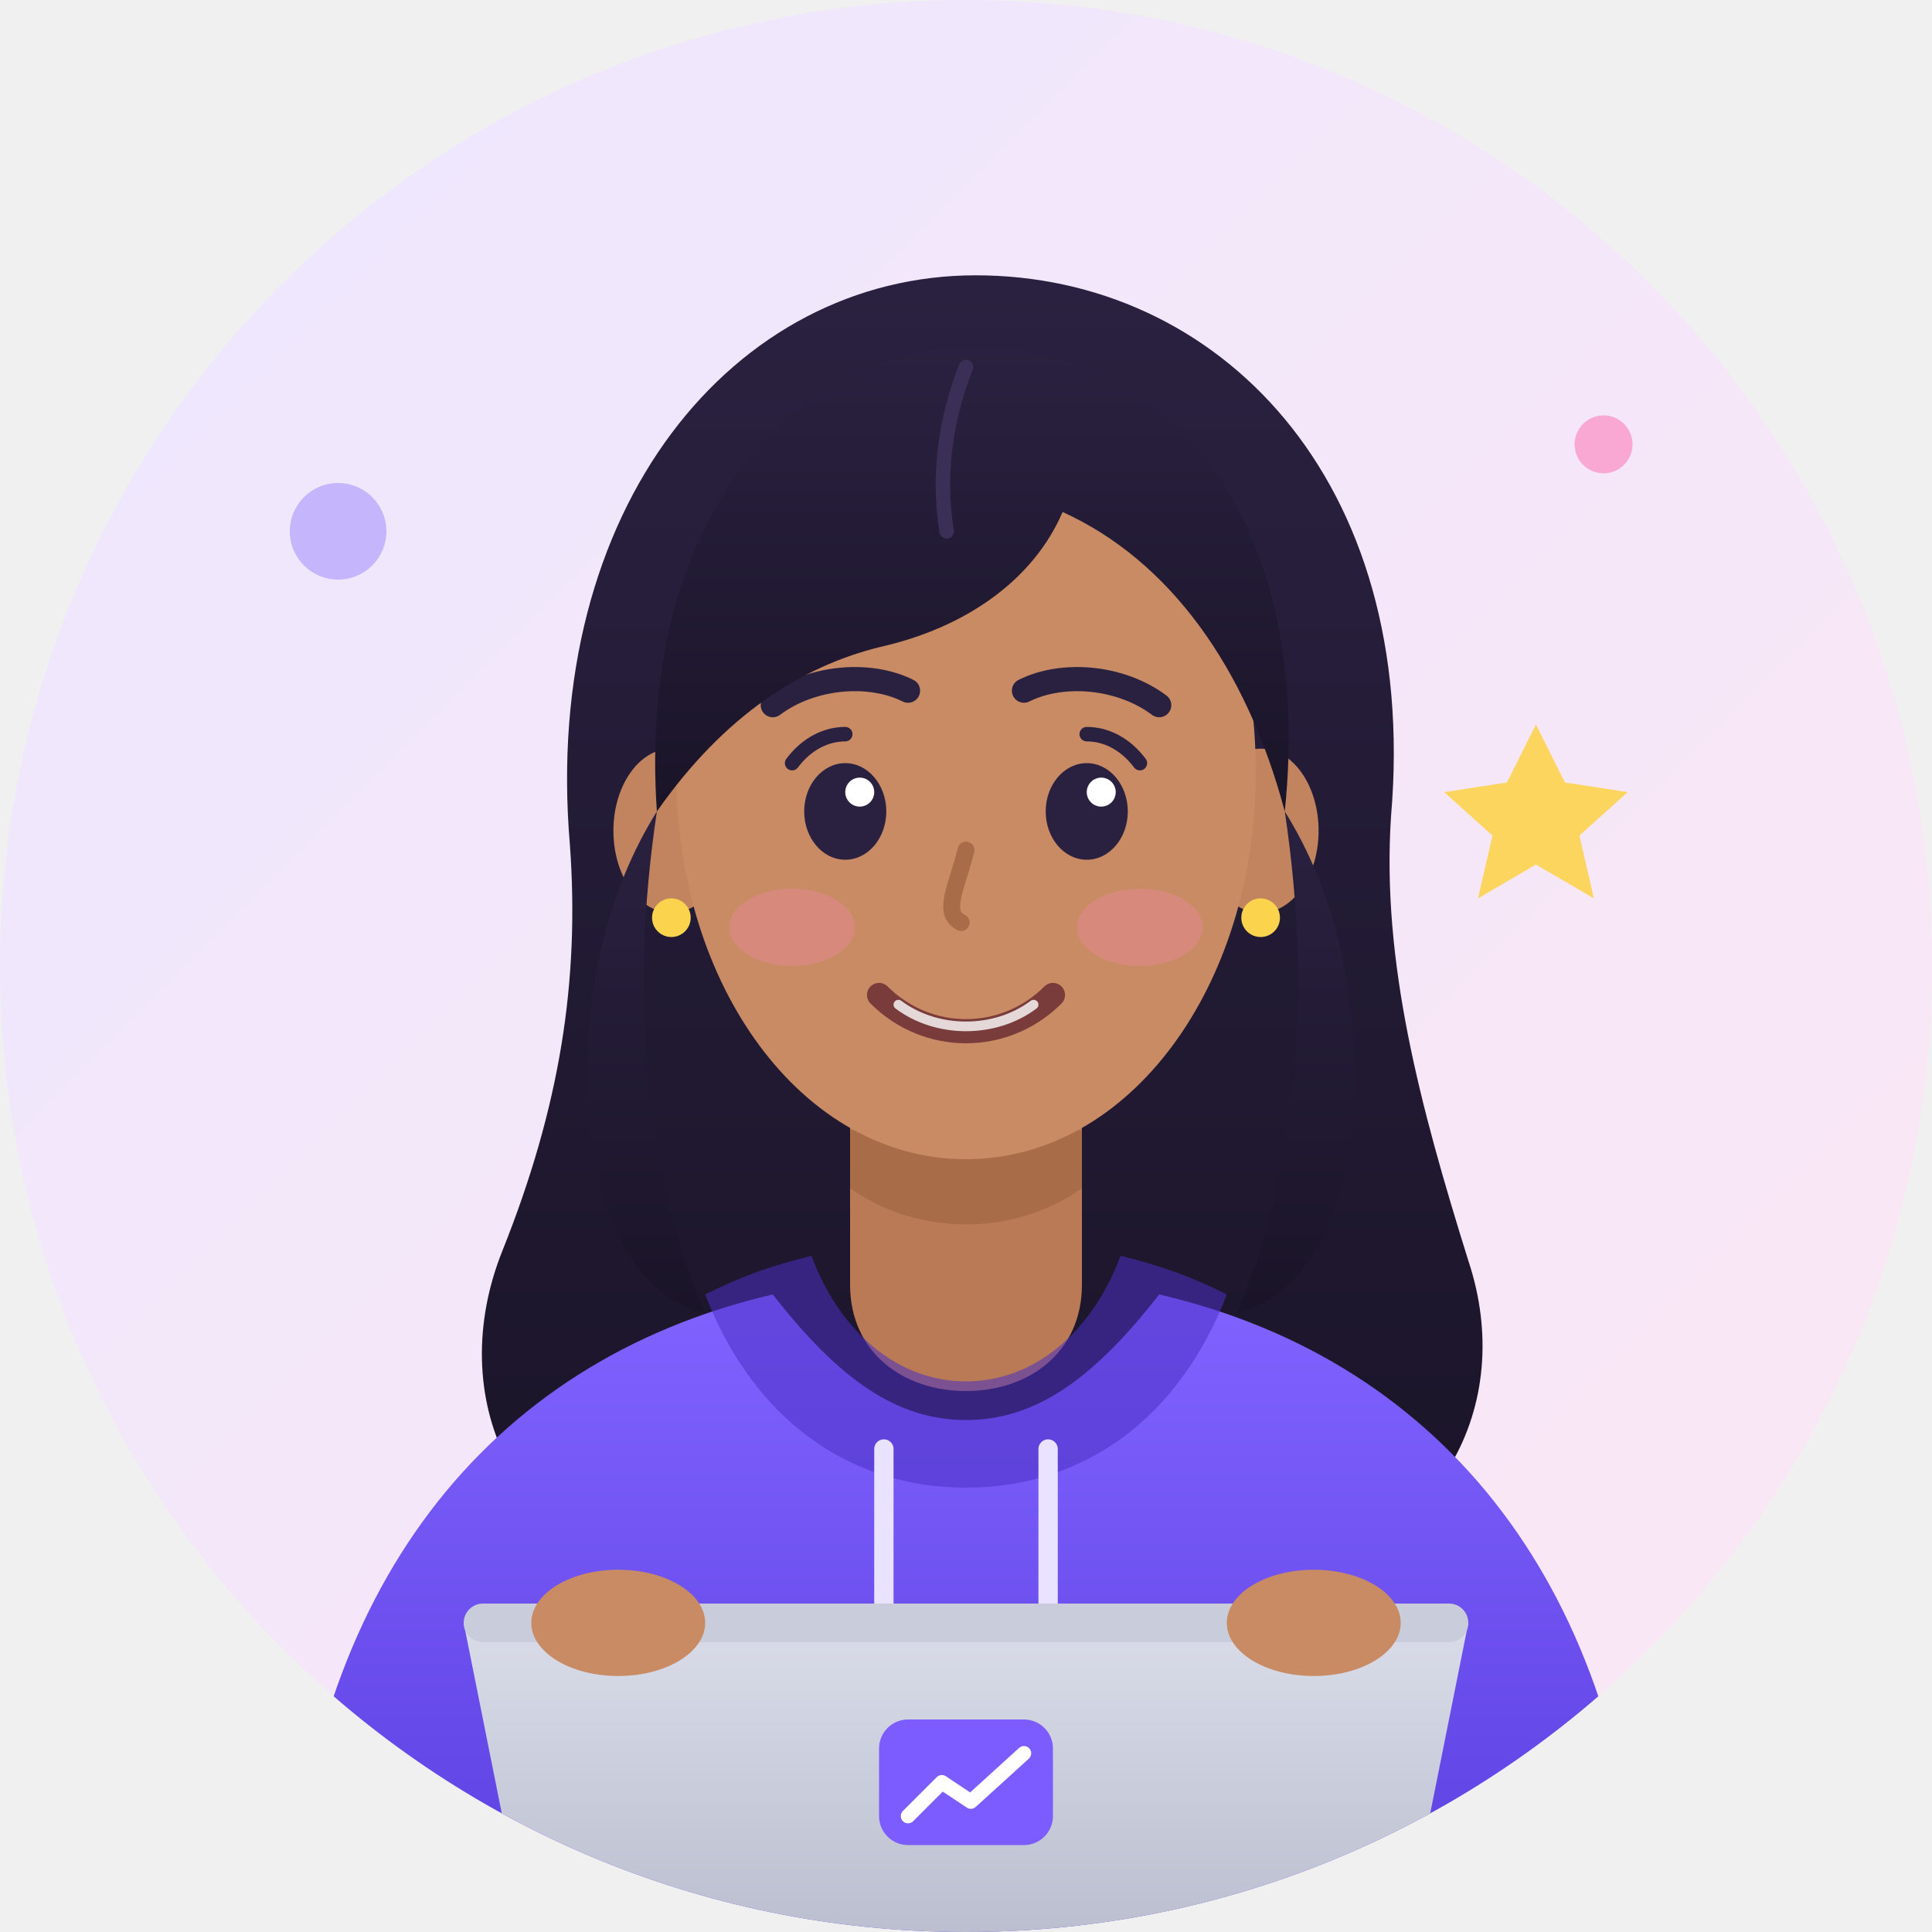
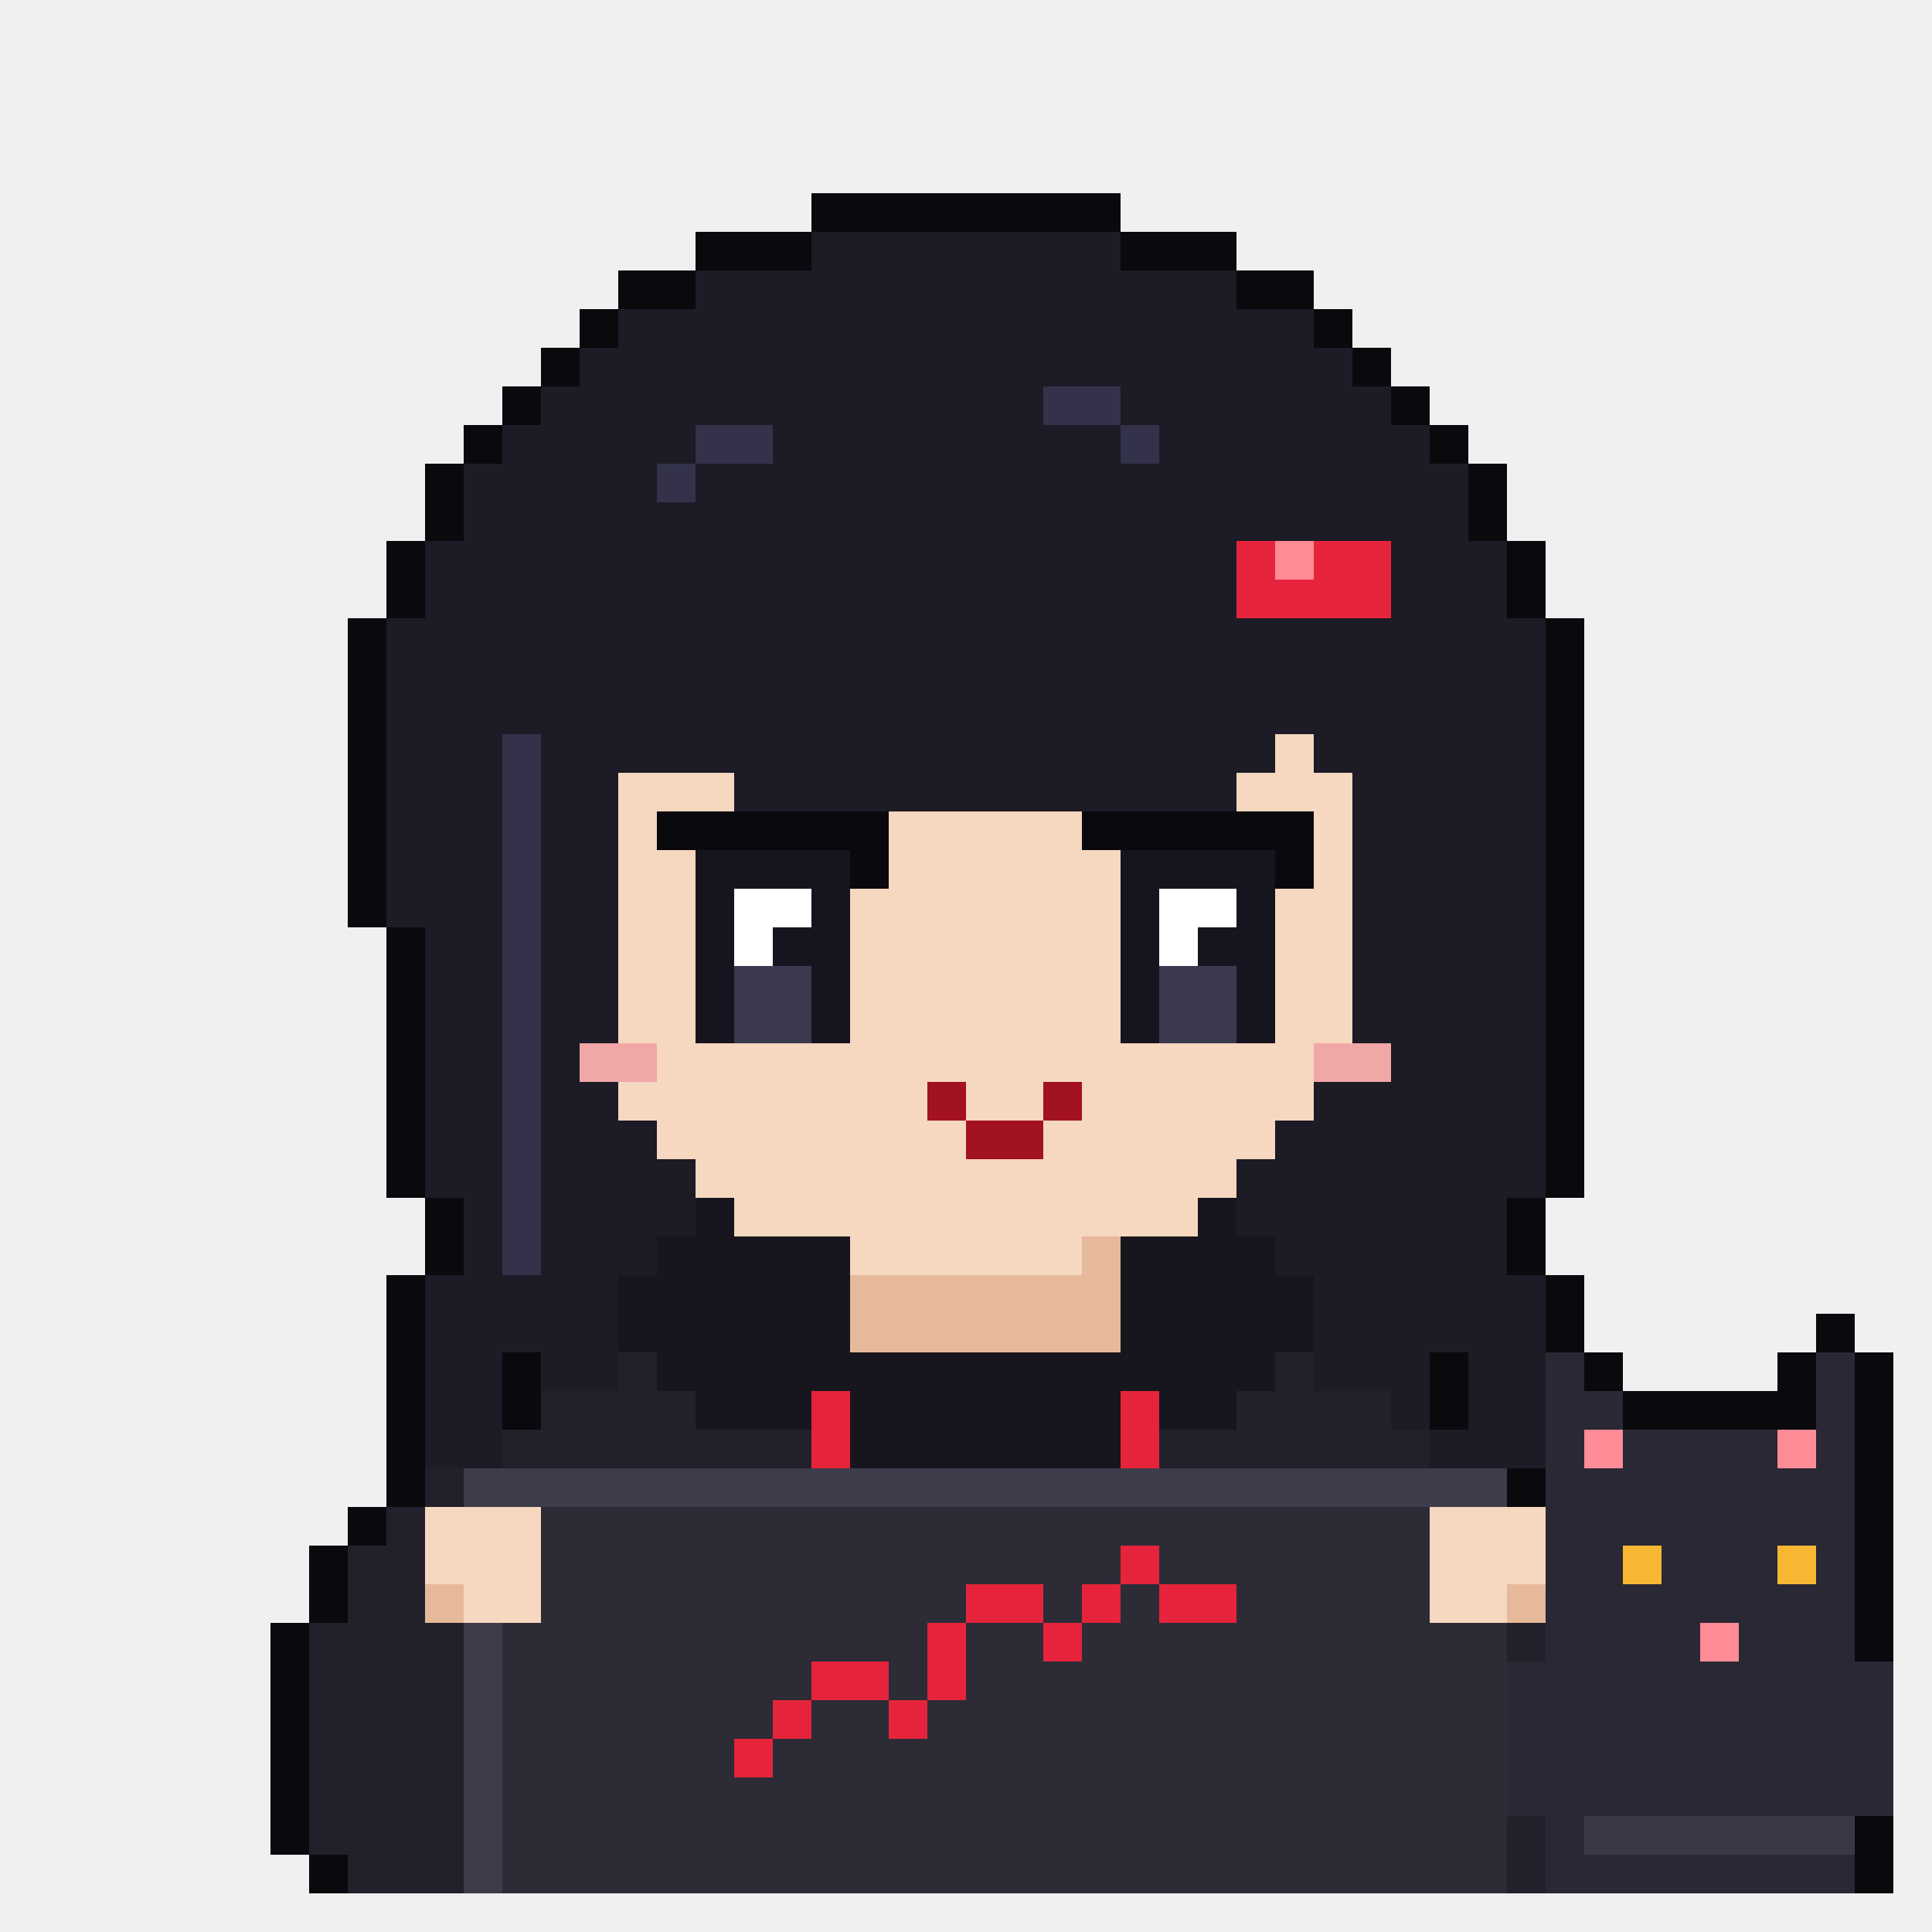
- <svg xmlns="http://www.w3.org/2000/svg" viewBox="0 0 400 400" role="img" aria-label="Illustrated avatar of Samiya">
-   <defs>
-     <linearGradient id="bg" x1="0" y1="0" x2="1" y2="1">
-       <stop offset="0" stop-color="#EDE7FF" />
-       <stop offset="1" stop-color="#FCE7F3" />
-     </linearGradient>
-     <linearGradient id="hood" x1="0" y1="0" x2="0" y2="1">
-       <stop offset="0" stop-color="#8063FF" />
-       <stop offset="1" stop-color="#5B3FE0" />
-     </linearGradient>
-     <linearGradient id="hair" x1="0" y1="0" x2="0" y2="1">
-       <stop offset="0" stop-color="#2A2140" />
-       <stop offset="1" stop-color="#1A1428" />
-     </linearGradient>
-     <linearGradient id="lap" x1="0" y1="0" x2="0" y2="1">
-       <stop offset="0" stop-color="#D9DCE8" />
-       <stop offset="1" stop-color="#B8BCCD" />
-     </linearGradient>
-     <clipPath id="circle">
-       <circle cx="200" cy="200" r="200" />
-     </clipPath>
-   </defs>
-   <g clip-path="url(#circle)">
-     <rect width="400" height="400" fill="url(#bg)" />
-     <circle cx="70" cy="110" r="10" fill="#C4B5FD" />
-     <circle cx="332" cy="92" r="6" fill="#F9A8D4" />
-     <path d="M318 150l6 12 13 2-10 9 3 13-12-7-12 7 3-13-10-9 13-2z" fill="#FCD34D" opacity=".9" />
-     <path d="M118 175c-6-70 34-118 84-118s92 42 86 112c-2 30 6 60 16 92 10 30-6 60-40 66H140c-34-6-48-38-36-68 12-30 16-56 14-84z" fill="url(#hair)" />
-     <path d="M176 222h48v44c0 14-11 22-24 22s-24-8-24-22z" fill="#B97A55" />
-     <path d="M176 246c14 10 34 10 48 0v-12h-48z" fill="#A86C49" />
-     <path d="M60 400c4-70 40-118 100-132 14 18 26 26 40 26s26-8 40-26c60 14 96 62 100 132z" fill="url(#hood)" />
-     <path d="M146 268c10 26 30 40 54 40s44-14 54-40c-8-4-14-6-22-8-6 16-18 26-32 26s-26-10-32-26c-8 2-14 4-22 8z" fill="#4A2FC4" opacity=".55" />
-     <path d="M183 300v40M217 300v40" stroke="#E9E3FF" stroke-width="4" stroke-linecap="round" />
-     <circle cx="183" cy="344" r="5" fill="#E9E3FF" />
-     <circle cx="217" cy="344" r="5" fill="#E9E3FF" />
-     <ellipse cx="139" cy="172" rx="12" ry="17" fill="#C2845E" />
-     <ellipse cx="261" cy="172" rx="12" ry="17" fill="#C2845E" />
-     <circle cx="139" cy="190" r="4" fill="#FCD34D" />
-     <circle cx="261" cy="190" r="4" fill="#FCD34D" />
-     <path d="M140 160c0-46 26-78 60-78s60 32 60 78c0 44-26 80-60 80s-60-36-60-80z" fill="#C98B64" />
-     <ellipse cx="164" cy="192" rx="13" ry="8" fill="#E8889A" opacity=".45" />
-     <ellipse cx="236" cy="192" rx="13" ry="8" fill="#E8889A" opacity=".45" />
-     <path d="M160 146c8-6 20-7 28-3M212 143c8-4 20-3 28 3" stroke="#2A2140" stroke-width="5" stroke-linecap="round" fill="none" />
-     <ellipse cx="175" cy="168" rx="8.5" ry="10" fill="#2A2140" />
-     <ellipse cx="225" cy="168" rx="8.5" ry="10" fill="#2A2140" />
-     <circle cx="178" cy="164" r="3" fill="#fff" />
-     <circle cx="228" cy="164" r="3" fill="#fff" />
-     <path d="M164 158c3-4 7-6 11-6M236 158c-3-4-7-6-11-6" stroke="#2A2140" stroke-width="3" stroke-linecap="round" fill="none" />
-     <path d="M200 176c-2 8-5 13-1 15" stroke="#A86C49" stroke-width="3.5" stroke-linecap="round" fill="none" />
-     <path d="M182 206c10 10 26 10 36 0" stroke="#7A3B3B" stroke-width="5" stroke-linecap="round" fill="none" />
-     <path d="M186 208c8 6 20 6 28 0" stroke="#fff" stroke-width="2" stroke-linecap="round" fill="none" opacity=".8" />
-     <path d="M136 168c-4-58 26-96 66-96 42 0 70 38 64 96-8-30-24-52-46-62-6 14-20 24-38 28-16 4-32 14-46 34z" fill="url(#hair)" />
-     <path d="M200 76c-4 10-6 22-4 34" stroke="#3B2F57" stroke-width="3" stroke-linecap="round" fill="none" />
-     <path d="M136 168c-6 40-2 76 10 104-14-4-22-18-24-40-2-26 4-48 14-64zM266 168c6 40 2 76-10 104 14-4 22-18 24-40 2-26-4-48-14-64z" fill="url(#hair)" />
-     <g transform="translate(0 6)">
-       <path d="M96 330h208l-14 70H110z" fill="url(#lap)" />
-       <rect x="96" y="326" width="208" height="8" rx="4" fill="#C9CDDB" />
-       <rect x="182" y="350" width="36" height="26" rx="6" fill="#7C5CFF" />
-       <path d="M188 370l7-7 6 4 11-10" stroke="#fff" stroke-width="3" stroke-linecap="round" stroke-linejoin="round" fill="none" />
-     </g>
-     <ellipse cx="128" cy="336" rx="18" ry="11" fill="#C98B64" />
-     <ellipse cx="272" cy="336" rx="18" ry="11" fill="#C98B64" />
-   </g>
+ <svg xmlns="http://www.w3.org/2000/svg" viewBox="-1 -1 50 50" shape-rendering="crispEdges" role="img" aria-label="Pixel-art avatar of Samiya: a girl in a black hoodie with a laptop and a black cat">
+   <rect x="20" y="4" width="8" height="1" fill="#0a090d" />
+   <rect x="17" y="5" width="3" height="1" fill="#0a090d" />
+   <rect x="20" y="5" width="8" height="1" fill="#1c1b26" />
+   <rect x="28" y="5" width="3" height="1" fill="#0a090d" />
+   <rect x="15" y="6" width="2" height="1" fill="#0a090d" />
+   <rect x="17" y="6" width="14" height="1" fill="#1c1b26" />
+   <rect x="31" y="6" width="2" height="1" fill="#0a090d" />
+   <rect x="14" y="7" width="1" height="1" fill="#0a090d" />
+   <rect x="15" y="7" width="18" height="1" fill="#1c1b26" />
+   <rect x="33" y="7" width="1" height="1" fill="#0a090d" />
+   <rect x="13" y="8" width="1" height="1" fill="#0a090d" />
+   <rect x="14" y="8" width="20" height="1" fill="#1c1b26" />
+   <rect x="34" y="8" width="1" height="1" fill="#0a090d" />
+   <rect x="12" y="9" width="1" height="1" fill="#0a090d" />
+   <rect x="13" y="9" width="13" height="1" fill="#1c1b26" />
+   <rect x="26" y="9" width="2" height="1" fill="#33324a" />
+   <rect x="28" y="9" width="7" height="1" fill="#1c1b26" />
+   <rect x="35" y="9" width="1" height="1" fill="#0a090d" />
+   <rect x="11" y="10" width="1" height="1" fill="#0a090d" />
+   <rect x="12" y="10" width="5" height="1" fill="#1c1b26" />
+   <rect x="17" y="10" width="2" height="1" fill="#33324a" />
+   <rect x="19" y="10" width="9" height="1" fill="#1c1b26" />
+   <rect x="28" y="10" width="1" height="1" fill="#33324a" />
+   <rect x="29" y="10" width="7" height="1" fill="#1c1b26" />
+   <rect x="36" y="10" width="1" height="1" fill="#0a090d" />
+   <rect x="10" y="11" width="1" height="1" fill="#0a090d" />
+   <rect x="11" y="11" width="5" height="1" fill="#1c1b26" />
+   <rect x="16" y="11" width="1" height="1" fill="#33324a" />
+   <rect x="17" y="11" width="20" height="1" fill="#1c1b26" />
+   <rect x="37" y="11" width="1" height="1" fill="#0a090d" />
+   <rect x="10" y="12" width="1" height="1" fill="#0a090d" />
+   <rect x="11" y="12" width="26" height="1" fill="#1c1b26" />
+   <rect x="37" y="12" width="1" height="1" fill="#0a090d" />
+   <rect x="9" y="13" width="1" height="1" fill="#0a090d" />
+   <rect x="10" y="13" width="21" height="1" fill="#1c1b26" />
+   <rect x="31" y="13" width="1" height="1" fill="#e5243b" />
+   <rect x="32" y="13" width="1" height="1" fill="#ff8b96" />
+   <rect x="33" y="13" width="2" height="1" fill="#e5243b" />
+   <rect x="35" y="13" width="3" height="1" fill="#1c1b26" />
+   <rect x="38" y="13" width="1" height="1" fill="#0a090d" />
+   <rect x="9" y="14" width="1" height="1" fill="#0a090d" />
+   <rect x="10" y="14" width="21" height="1" fill="#1c1b26" />
+   <rect x="31" y="14" width="4" height="1" fill="#e5243b" />
+   <rect x="35" y="14" width="3" height="1" fill="#1c1b26" />
+   <rect x="38" y="14" width="1" height="1" fill="#0a090d" />
+   <rect x="8" y="15" width="1" height="1" fill="#0a090d" />
+   <rect x="9" y="15" width="30" height="1" fill="#1c1b26" />
+   <rect x="39" y="15" width="1" height="1" fill="#0a090d" />
+   <rect x="8" y="16" width="1" height="1" fill="#0a090d" />
+   <rect x="9" y="16" width="30" height="1" fill="#1c1b26" />
+   <rect x="39" y="16" width="1" height="1" fill="#0a090d" />
+   <rect x="8" y="17" width="1" height="1" fill="#0a090d" />
+   <rect x="9" y="17" width="30" height="1" fill="#1c1b26" />
+   <rect x="39" y="17" width="1" height="1" fill="#0a090d" />
+   <rect x="8" y="18" width="1" height="1" fill="#0a090d" />
+   <rect x="9" y="18" width="3" height="1" fill="#1c1b26" />
+   <rect x="12" y="18" width="1" height="1" fill="#33324a" />
+   <rect x="13" y="18" width="19" height="1" fill="#1c1b26" />
+   <rect x="32" y="18" width="1" height="1" fill="#f6d7bf" />
+   <rect x="33" y="18" width="6" height="1" fill="#1c1b26" />
+   <rect x="39" y="18" width="1" height="1" fill="#0a090d" />
+   <rect x="8" y="19" width="1" height="1" fill="#0a090d" />
+   <rect x="9" y="19" width="3" height="1" fill="#1c1b26" />
+   <rect x="12" y="19" width="1" height="1" fill="#33324a" />
+   <rect x="13" y="19" width="2" height="1" fill="#1c1b26" />
+   <rect x="15" y="19" width="3" height="1" fill="#f6d7bf" />
+   <rect x="18" y="19" width="13" height="1" fill="#1c1b26" />
+   <rect x="31" y="19" width="3" height="1" fill="#f6d7bf" />
+   <rect x="34" y="19" width="5" height="1" fill="#1c1b26" />
+   <rect x="39" y="19" width="1" height="1" fill="#0a090d" />
+   <rect x="8" y="20" width="1" height="1" fill="#0a090d" />
+   <rect x="9" y="20" width="3" height="1" fill="#1c1b26" />
+   <rect x="12" y="20" width="1" height="1" fill="#33324a" />
+   <rect x="13" y="20" width="2" height="1" fill="#1c1b26" />
+   <rect x="15" y="20" width="1" height="1" fill="#f6d7bf" />
+   <rect x="16" y="20" width="6" height="1" fill="#0a090d" />
+   <rect x="22" y="20" width="5" height="1" fill="#f6d7bf" />
+   <rect x="27" y="20" width="6" height="1" fill="#0a090d" />
+   <rect x="33" y="20" width="1" height="1" fill="#f6d7bf" />
+   <rect x="34" y="20" width="5" height="1" fill="#1c1b26" />
+   <rect x="39" y="20" width="1" height="1" fill="#0a090d" />
+   <rect x="8" y="21" width="1" height="1" fill="#0a090d" />
+   <rect x="9" y="21" width="3" height="1" fill="#1c1b26" />
+   <rect x="12" y="21" width="1" height="1" fill="#33324a" />
+   <rect x="13" y="21" width="2" height="1" fill="#1c1b26" />
+   <rect x="15" y="21" width="2" height="1" fill="#f6d7bf" />
+   <rect x="17" y="21" width="4" height="1" fill="#16151f" />
+   <rect x="21" y="21" width="1" height="1" fill="#0a090d" />
+   <rect x="22" y="21" width="6" height="1" fill="#f6d7bf" />
+   <rect x="28" y="21" width="4" height="1" fill="#16151f" />
+   <rect x="32" y="21" width="1" height="1" fill="#0a090d" />
+   <rect x="33" y="21" width="1" height="1" fill="#f6d7bf" />
+   <rect x="34" y="21" width="5" height="1" fill="#1c1b26" />
+   <rect x="39" y="21" width="1" height="1" fill="#0a090d" />
+   <rect x="8" y="22" width="1" height="1" fill="#0a090d" />
+   <rect x="9" y="22" width="3" height="1" fill="#1c1b26" />
+   <rect x="12" y="22" width="1" height="1" fill="#33324a" />
+   <rect x="13" y="22" width="2" height="1" fill="#1c1b26" />
+   <rect x="15" y="22" width="2" height="1" fill="#f6d7bf" />
+   <rect x="17" y="22" width="1" height="1" fill="#16151f" />
+   <rect x="18" y="22" width="2" height="1" fill="#ffffff" />
+   <rect x="20" y="22" width="1" height="1" fill="#16151f" />
+   <rect x="21" y="22" width="7" height="1" fill="#f6d7bf" />
+   <rect x="28" y="22" width="1" height="1" fill="#16151f" />
+   <rect x="29" y="22" width="2" height="1" fill="#ffffff" />
+   <rect x="31" y="22" width="1" height="1" fill="#16151f" />
+   <rect x="32" y="22" width="2" height="1" fill="#f6d7bf" />
+   <rect x="34" y="22" width="5" height="1" fill="#1c1b26" />
+   <rect x="39" y="22" width="1" height="1" fill="#0a090d" />
+   <rect x="9" y="23" width="1" height="1" fill="#0a090d" />
+   <rect x="10" y="23" width="2" height="1" fill="#1c1b26" />
+   <rect x="12" y="23" width="1" height="1" fill="#33324a" />
+   <rect x="13" y="23" width="2" height="1" fill="#1c1b26" />
+   <rect x="15" y="23" width="2" height="1" fill="#f6d7bf" />
+   <rect x="17" y="23" width="1" height="1" fill="#16151f" />
+   <rect x="18" y="23" width="1" height="1" fill="#ffffff" />
+   <rect x="19" y="23" width="2" height="1" fill="#16151f" />
+   <rect x="21" y="23" width="7" height="1" fill="#f6d7bf" />
+   <rect x="28" y="23" width="1" height="1" fill="#16151f" />
+   <rect x="29" y="23" width="1" height="1" fill="#ffffff" />
+   <rect x="30" y="23" width="2" height="1" fill="#16151f" />
+   <rect x="32" y="23" width="2" height="1" fill="#f6d7bf" />
+   <rect x="34" y="23" width="5" height="1" fill="#1c1b26" />
+   <rect x="39" y="23" width="1" height="1" fill="#0a090d" />
+   <rect x="9" y="24" width="1" height="1" fill="#0a090d" />
+   <rect x="10" y="24" width="2" height="1" fill="#1c1b26" />
+   <rect x="12" y="24" width="1" height="1" fill="#33324a" />
+   <rect x="13" y="24" width="2" height="1" fill="#1c1b26" />
+   <rect x="15" y="24" width="2" height="1" fill="#f6d7bf" />
+   <rect x="17" y="24" width="1" height="1" fill="#16151f" />
+   <rect x="18" y="24" width="2" height="1" fill="#3a3950" />
+   <rect x="20" y="24" width="1" height="1" fill="#16151f" />
+   <rect x="21" y="24" width="7" height="1" fill="#f6d7bf" />
+   <rect x="28" y="24" width="1" height="1" fill="#16151f" />
+   <rect x="29" y="24" width="2" height="1" fill="#3a3950" />
+   <rect x="31" y="24" width="1" height="1" fill="#16151f" />
+   <rect x="32" y="24" width="2" height="1" fill="#f6d7bf" />
+   <rect x="34" y="24" width="5" height="1" fill="#1c1b26" />
+   <rect x="39" y="24" width="1" height="1" fill="#0a090d" />
+   <rect x="9" y="25" width="1" height="1" fill="#0a090d" />
+   <rect x="10" y="25" width="2" height="1" fill="#1c1b26" />
+   <rect x="12" y="25" width="1" height="1" fill="#33324a" />
+   <rect x="13" y="25" width="2" height="1" fill="#1c1b26" />
+   <rect x="15" y="25" width="2" height="1" fill="#f6d7bf" />
+   <rect x="17" y="25" width="1" height="1" fill="#16151f" />
+   <rect x="18" y="25" width="2" height="1" fill="#3a3950" />
+   <rect x="20" y="25" width="1" height="1" fill="#16151f" />
+   <rect x="21" y="25" width="7" height="1" fill="#f6d7bf" />
+   <rect x="28" y="25" width="1" height="1" fill="#16151f" />
+   <rect x="29" y="25" width="2" height="1" fill="#3a3950" />
+   <rect x="31" y="25" width="1" height="1" fill="#16151f" />
+   <rect x="32" y="25" width="2" height="1" fill="#f6d7bf" />
+   <rect x="34" y="25" width="5" height="1" fill="#1c1b26" />
+   <rect x="39" y="25" width="1" height="1" fill="#0a090d" />
+   <rect x="9" y="26" width="1" height="1" fill="#0a090d" />
+   <rect x="10" y="26" width="2" height="1" fill="#1c1b26" />
+   <rect x="12" y="26" width="1" height="1" fill="#33324a" />
+   <rect x="13" y="26" width="1" height="1" fill="#1c1b26" />
+   <rect x="14" y="26" width="2" height="1" fill="#f2a7a7" />
+   <rect x="16" y="26" width="17" height="1" fill="#f6d7bf" />
+   <rect x="33" y="26" width="2" height="1" fill="#f2a7a7" />
+   <rect x="35" y="26" width="4" height="1" fill="#1c1b26" />
+   <rect x="39" y="26" width="1" height="1" fill="#0a090d" />
+   <rect x="9" y="27" width="1" height="1" fill="#0a090d" />
+   <rect x="10" y="27" width="2" height="1" fill="#1c1b26" />
+   <rect x="12" y="27" width="1" height="1" fill="#33324a" />
+   <rect x="13" y="27" width="2" height="1" fill="#1c1b26" />
+   <rect x="15" y="27" width="8" height="1" fill="#f6d7bf" />
+   <rect x="23" y="27" width="1" height="1" fill="#a3121f" />
+   <rect x="24" y="27" width="2" height="1" fill="#f6d7bf" />
+   <rect x="26" y="27" width="1" height="1" fill="#a3121f" />
+   <rect x="27" y="27" width="6" height="1" fill="#f6d7bf" />
+   <rect x="33" y="27" width="6" height="1" fill="#1c1b26" />
+   <rect x="39" y="27" width="1" height="1" fill="#0a090d" />
+   <rect x="9" y="28" width="1" height="1" fill="#0a090d" />
+   <rect x="10" y="28" width="2" height="1" fill="#1c1b26" />
+   <rect x="12" y="28" width="1" height="1" fill="#33324a" />
+   <rect x="13" y="28" width="3" height="1" fill="#1c1b26" />
+   <rect x="16" y="28" width="8" height="1" fill="#f6d7bf" />
+   <rect x="24" y="28" width="2" height="1" fill="#a3121f" />
+   <rect x="26" y="28" width="6" height="1" fill="#f6d7bf" />
+   <rect x="32" y="28" width="7" height="1" fill="#1c1b26" />
+   <rect x="39" y="28" width="1" height="1" fill="#0a090d" />
+   <rect x="9" y="29" width="1" height="1" fill="#0a090d" />
+   <rect x="10" y="29" width="2" height="1" fill="#1c1b26" />
+   <rect x="12" y="29" width="1" height="1" fill="#33324a" />
+   <rect x="13" y="29" width="4" height="1" fill="#1c1b26" />
+   <rect x="17" y="29" width="14" height="1" fill="#f6d7bf" />
+   <rect x="31" y="29" width="8" height="1" fill="#1c1b26" />
+   <rect x="39" y="29" width="1" height="1" fill="#0a090d" />
+   <rect x="10" y="30" width="1" height="1" fill="#0a090d" />
+   <rect x="11" y="30" width="1" height="1" fill="#1c1b26" />
+   <rect x="12" y="30" width="1" height="1" fill="#33324a" />
+   <rect x="13" y="30" width="4" height="1" fill="#1c1b26" />
+   <rect x="17" y="30" width="1" height="1" fill="#17161e" />
+   <rect x="18" y="30" width="12" height="1" fill="#f6d7bf" />
+   <rect x="30" y="30" width="1" height="1" fill="#17161e" />
+   <rect x="31" y="30" width="7" height="1" fill="#1c1b26" />
+   <rect x="38" y="30" width="1" height="1" fill="#0a090d" />
+   <rect x="10" y="31" width="1" height="1" fill="#0a090d" />
+   <rect x="11" y="31" width="1" height="1" fill="#1c1b26" />
+   <rect x="12" y="31" width="1" height="1" fill="#33324a" />
+   <rect x="13" y="31" width="3" height="1" fill="#1c1b26" />
+   <rect x="16" y="31" width="5" height="1" fill="#17161e" />
+   <rect x="21" y="31" width="6" height="1" fill="#f6d7bf" />
+   <rect x="27" y="31" width="1" height="1" fill="#e6b99a" />
+   <rect x="28" y="31" width="4" height="1" fill="#17161e" />
+   <rect x="32" y="31" width="6" height="1" fill="#1c1b26" />
+   <rect x="38" y="31" width="1" height="1" fill="#0a090d" />
+   <rect x="9" y="32" width="1" height="1" fill="#0a090d" />
+   <rect x="10" y="32" width="5" height="1" fill="#1c1b26" />
+   <rect x="15" y="32" width="6" height="1" fill="#17161e" />
+   <rect x="21" y="32" width="7" height="1" fill="#e6b99a" />
+   <rect x="28" y="32" width="5" height="1" fill="#17161e" />
+   <rect x="33" y="32" width="6" height="1" fill="#1c1b26" />
+   <rect x="39" y="32" width="1" height="1" fill="#0a090d" />
+   <rect x="9" y="33" width="1" height="1" fill="#0a090d" />
+   <rect x="10" y="33" width="5" height="1" fill="#1c1b26" />
+   <rect x="15" y="33" width="6" height="1" fill="#17161e" />
+   <rect x="21" y="33" width="7" height="1" fill="#e6b99a" />
+   <rect x="28" y="33" width="5" height="1" fill="#17161e" />
+   <rect x="33" y="33" width="6" height="1" fill="#1c1b26" />
+   <rect x="39" y="33" width="1" height="1" fill="#0a090d" />
+   <rect x="46" y="33" width="1" height="1" fill="#0a090d" />
+   <rect x="9" y="34" width="1" height="1" fill="#0a090d" />
+   <rect x="10" y="34" width="2" height="1" fill="#1c1b26" />
+   <rect x="12" y="34" width="1" height="1" fill="#0a090d" />
+   <rect x="13" y="34" width="2" height="1" fill="#1c1b26" />
+   <rect x="15" y="34" width="1" height="1" fill="#22212b" />
+   <rect x="16" y="34" width="16" height="1" fill="#17161e" />
+   <rect x="32" y="34" width="1" height="1" fill="#22212b" />
+   <rect x="33" y="34" width="3" height="1" fill="#1c1b26" />
+   <rect x="36" y="34" width="1" height="1" fill="#0a090d" />
+   <rect x="37" y="34" width="2" height="1" fill="#1c1b26" />
+   <rect x="39" y="34" width="1" height="1" fill="#2a2834" />
+   <rect x="40" y="34" width="1" height="1" fill="#0a090d" />
+   <rect x="45" y="34" width="1" height="1" fill="#0a090d" />
+   <rect x="46" y="34" width="1" height="1" fill="#2a2834" />
+   <rect x="47" y="34" width="1" height="1" fill="#0a090d" />
+   <rect x="9" y="35" width="1" height="1" fill="#0a090d" />
+   <rect x="10" y="35" width="2" height="1" fill="#1c1b26" />
+   <rect x="12" y="35" width="1" height="1" fill="#0a090d" />
+   <rect x="13" y="35" width="4" height="1" fill="#22212b" />
+   <rect x="17" y="35" width="3" height="1" fill="#17161e" />
+   <rect x="20" y="35" width="1" height="1" fill="#e5243b" />
+   <rect x="21" y="35" width="7" height="1" fill="#17161e" />
+   <rect x="28" y="35" width="1" height="1" fill="#e5243b" />
+   <rect x="29" y="35" width="2" height="1" fill="#17161e" />
+   <rect x="31" y="35" width="4" height="1" fill="#22212b" />
+   <rect x="35" y="35" width="1" height="1" fill="#1c1b26" />
+   <rect x="36" y="35" width="1" height="1" fill="#0a090d" />
+   <rect x="37" y="35" width="2" height="1" fill="#1c1b26" />
+   <rect x="39" y="35" width="2" height="1" fill="#2a2834" />
+   <rect x="41" y="35" width="5" height="1" fill="#0a090d" />
+   <rect x="46" y="35" width="1" height="1" fill="#2a2834" />
+   <rect x="47" y="35" width="1" height="1" fill="#0a090d" />
+   <rect x="9" y="36" width="1" height="1" fill="#0a090d" />
+   <rect x="10" y="36" width="2" height="1" fill="#1c1b26" />
+   <rect x="12" y="36" width="8" height="1" fill="#22212b" />
+   <rect x="20" y="36" width="1" height="1" fill="#e5243b" />
+   <rect x="21" y="36" width="7" height="1" fill="#17161e" />
+   <rect x="28" y="36" width="1" height="1" fill="#e5243b" />
+   <rect x="29" y="36" width="7" height="1" fill="#22212b" />
+   <rect x="36" y="36" width="3" height="1" fill="#1c1b26" />
+   <rect x="39" y="36" width="1" height="1" fill="#2a2834" />
+   <rect x="40" y="36" width="1" height="1" fill="#ff8b96" />
+   <rect x="41" y="36" width="4" height="1" fill="#2a2834" />
+   <rect x="45" y="36" width="1" height="1" fill="#ff8b96" />
+   <rect x="46" y="36" width="1" height="1" fill="#2a2834" />
+   <rect x="47" y="36" width="1" height="1" fill="#0a090d" />
+   <rect x="9" y="37" width="1" height="1" fill="#0a090d" />
+   <rect x="10" y="37" width="1" height="1" fill="#22212b" />
+   <rect x="11" y="37" width="27" height="1" fill="#3d3c4b" />
+   <rect x="38" y="37" width="1" height="1" fill="#0a090d" />
+   <rect x="39" y="37" width="8" height="1" fill="#2a2834" />
+   <rect x="47" y="37" width="1" height="1" fill="#0a090d" />
+   <rect x="8" y="38" width="1" height="1" fill="#0a090d" />
+   <rect x="9" y="38" width="1" height="1" fill="#22212b" />
+   <rect x="10" y="38" width="3" height="1" fill="#f6d7bf" />
+   <rect x="13" y="38" width="23" height="1" fill="#2c2b36" />
+   <rect x="36" y="38" width="3" height="1" fill="#f6d7bf" />
+   <rect x="39" y="38" width="8" height="1" fill="#2a2834" />
+   <rect x="47" y="38" width="1" height="1" fill="#0a090d" />
+   <rect x="7" y="39" width="1" height="1" fill="#0a090d" />
+   <rect x="8" y="39" width="2" height="1" fill="#22212b" />
+   <rect x="10" y="39" width="3" height="1" fill="#f6d7bf" />
+   <rect x="13" y="39" width="15" height="1" fill="#2c2b36" />
+   <rect x="28" y="39" width="1" height="1" fill="#e5243b" />
+   <rect x="29" y="39" width="7" height="1" fill="#2c2b36" />
+   <rect x="36" y="39" width="3" height="1" fill="#f6d7bf" />
+   <rect x="39" y="39" width="2" height="1" fill="#2a2834" />
+   <rect x="41" y="39" width="1" height="1" fill="#f7b733" />
+   <rect x="42" y="39" width="3" height="1" fill="#2a2834" />
+   <rect x="45" y="39" width="1" height="1" fill="#f7b733" />
+   <rect x="46" y="39" width="1" height="1" fill="#2a2834" />
+   <rect x="47" y="39" width="1" height="1" fill="#0a090d" />
+   <rect x="7" y="40" width="1" height="1" fill="#0a090d" />
+   <rect x="8" y="40" width="2" height="1" fill="#22212b" />
+   <rect x="10" y="40" width="1" height="1" fill="#e6b99a" />
+   <rect x="11" y="40" width="2" height="1" fill="#f6d7bf" />
+   <rect x="13" y="40" width="11" height="1" fill="#2c2b36" />
+   <rect x="24" y="40" width="2" height="1" fill="#e5243b" />
+   <rect x="26" y="40" width="1" height="1" fill="#2c2b36" />
+   <rect x="27" y="40" width="1" height="1" fill="#e5243b" />
+   <rect x="28" y="40" width="1" height="1" fill="#2c2b36" />
+   <rect x="29" y="40" width="2" height="1" fill="#e5243b" />
+   <rect x="31" y="40" width="5" height="1" fill="#2c2b36" />
+   <rect x="36" y="40" width="2" height="1" fill="#f6d7bf" />
+   <rect x="38" y="40" width="1" height="1" fill="#e6b99a" />
+   <rect x="39" y="40" width="8" height="1" fill="#2a2834" />
+   <rect x="47" y="40" width="1" height="1" fill="#0a090d" />
+   <rect x="6" y="41" width="1" height="1" fill="#0a090d" />
+   <rect x="7" y="41" width="4" height="1" fill="#22212b" />
+   <rect x="11" y="41" width="1" height="1" fill="#3d3c4b" />
+   <rect x="12" y="41" width="11" height="1" fill="#2c2b36" />
+   <rect x="23" y="41" width="1" height="1" fill="#e5243b" />
+   <rect x="24" y="41" width="2" height="1" fill="#2c2b36" />
+   <rect x="26" y="41" width="1" height="1" fill="#e5243b" />
+   <rect x="27" y="41" width="11" height="1" fill="#2c2b36" />
+   <rect x="38" y="41" width="1" height="1" fill="#22212b" />
+   <rect x="39" y="41" width="4" height="1" fill="#2a2834" />
+   <rect x="43" y="41" width="1" height="1" fill="#ff8b96" />
+   <rect x="44" y="41" width="3" height="1" fill="#2a2834" />
+   <rect x="47" y="41" width="1" height="1" fill="#0a090d" />
+   <rect x="6" y="42" width="1" height="1" fill="#0a090d" />
+   <rect x="7" y="42" width="4" height="1" fill="#22212b" />
+   <rect x="11" y="42" width="1" height="1" fill="#3d3c4b" />
+   <rect x="12" y="42" width="8" height="1" fill="#2c2b36" />
+   <rect x="20" y="42" width="2" height="1" fill="#e5243b" />
+   <rect x="22" y="42" width="1" height="1" fill="#2c2b36" />
+   <rect x="23" y="42" width="1" height="1" fill="#e5243b" />
+   <rect x="24" y="42" width="14" height="1" fill="#2c2b36" />
+   <rect x="38" y="42" width="10" height="1" fill="#2a2834" />
+   <rect x="6" y="43" width="1" height="1" fill="#0a090d" />
+   <rect x="7" y="43" width="4" height="1" fill="#22212b" />
+   <rect x="11" y="43" width="1" height="1" fill="#3d3c4b" />
+   <rect x="12" y="43" width="7" height="1" fill="#2c2b36" />
+   <rect x="19" y="43" width="1" height="1" fill="#e5243b" />
+   <rect x="20" y="43" width="2" height="1" fill="#2c2b36" />
+   <rect x="22" y="43" width="1" height="1" fill="#e5243b" />
+   <rect x="23" y="43" width="15" height="1" fill="#2c2b36" />
+   <rect x="38" y="43" width="10" height="1" fill="#2a2834" />
+   <rect x="6" y="44" width="1" height="1" fill="#0a090d" />
+   <rect x="7" y="44" width="4" height="1" fill="#22212b" />
+   <rect x="11" y="44" width="1" height="1" fill="#3d3c4b" />
+   <rect x="12" y="44" width="6" height="1" fill="#2c2b36" />
+   <rect x="18" y="44" width="1" height="1" fill="#e5243b" />
+   <rect x="19" y="44" width="19" height="1" fill="#2c2b36" />
+   <rect x="38" y="44" width="10" height="1" fill="#2a2834" />
+   <rect x="6" y="45" width="1" height="1" fill="#0a090d" />
+   <rect x="7" y="45" width="4" height="1" fill="#22212b" />
+   <rect x="11" y="45" width="1" height="1" fill="#3d3c4b" />
+   <rect x="12" y="45" width="26" height="1" fill="#2c2b36" />
+   <rect x="38" y="45" width="10" height="1" fill="#2a2834" />
+   <rect x="6" y="46" width="1" height="1" fill="#0a090d" />
+   <rect x="7" y="46" width="4" height="1" fill="#22212b" />
+   <rect x="11" y="46" width="1" height="1" fill="#3d3c4b" />
+   <rect x="12" y="46" width="26" height="1" fill="#2c2b36" />
+   <rect x="38" y="46" width="1" height="1" fill="#22212b" />
+   <rect x="39" y="46" width="1" height="1" fill="#2a2834" />
+   <rect x="40" y="46" width="7" height="1" fill="#3a3846" />
+   <rect x="47" y="46" width="1" height="1" fill="#0a090d" />
+   <rect x="7" y="47" width="1" height="1" fill="#0a090d" />
+   <rect x="8" y="47" width="3" height="1" fill="#22212b" />
+   <rect x="11" y="47" width="1" height="1" fill="#3d3c4b" />
+   <rect x="12" y="47" width="26" height="1" fill="#2c2b36" />
+   <rect x="38" y="47" width="1" height="1" fill="#22212b" />
+   <rect x="39" y="47" width="8" height="1" fill="#2a2834" />
+   <rect x="47" y="47" width="1" height="1" fill="#0a090d" />
</svg>
